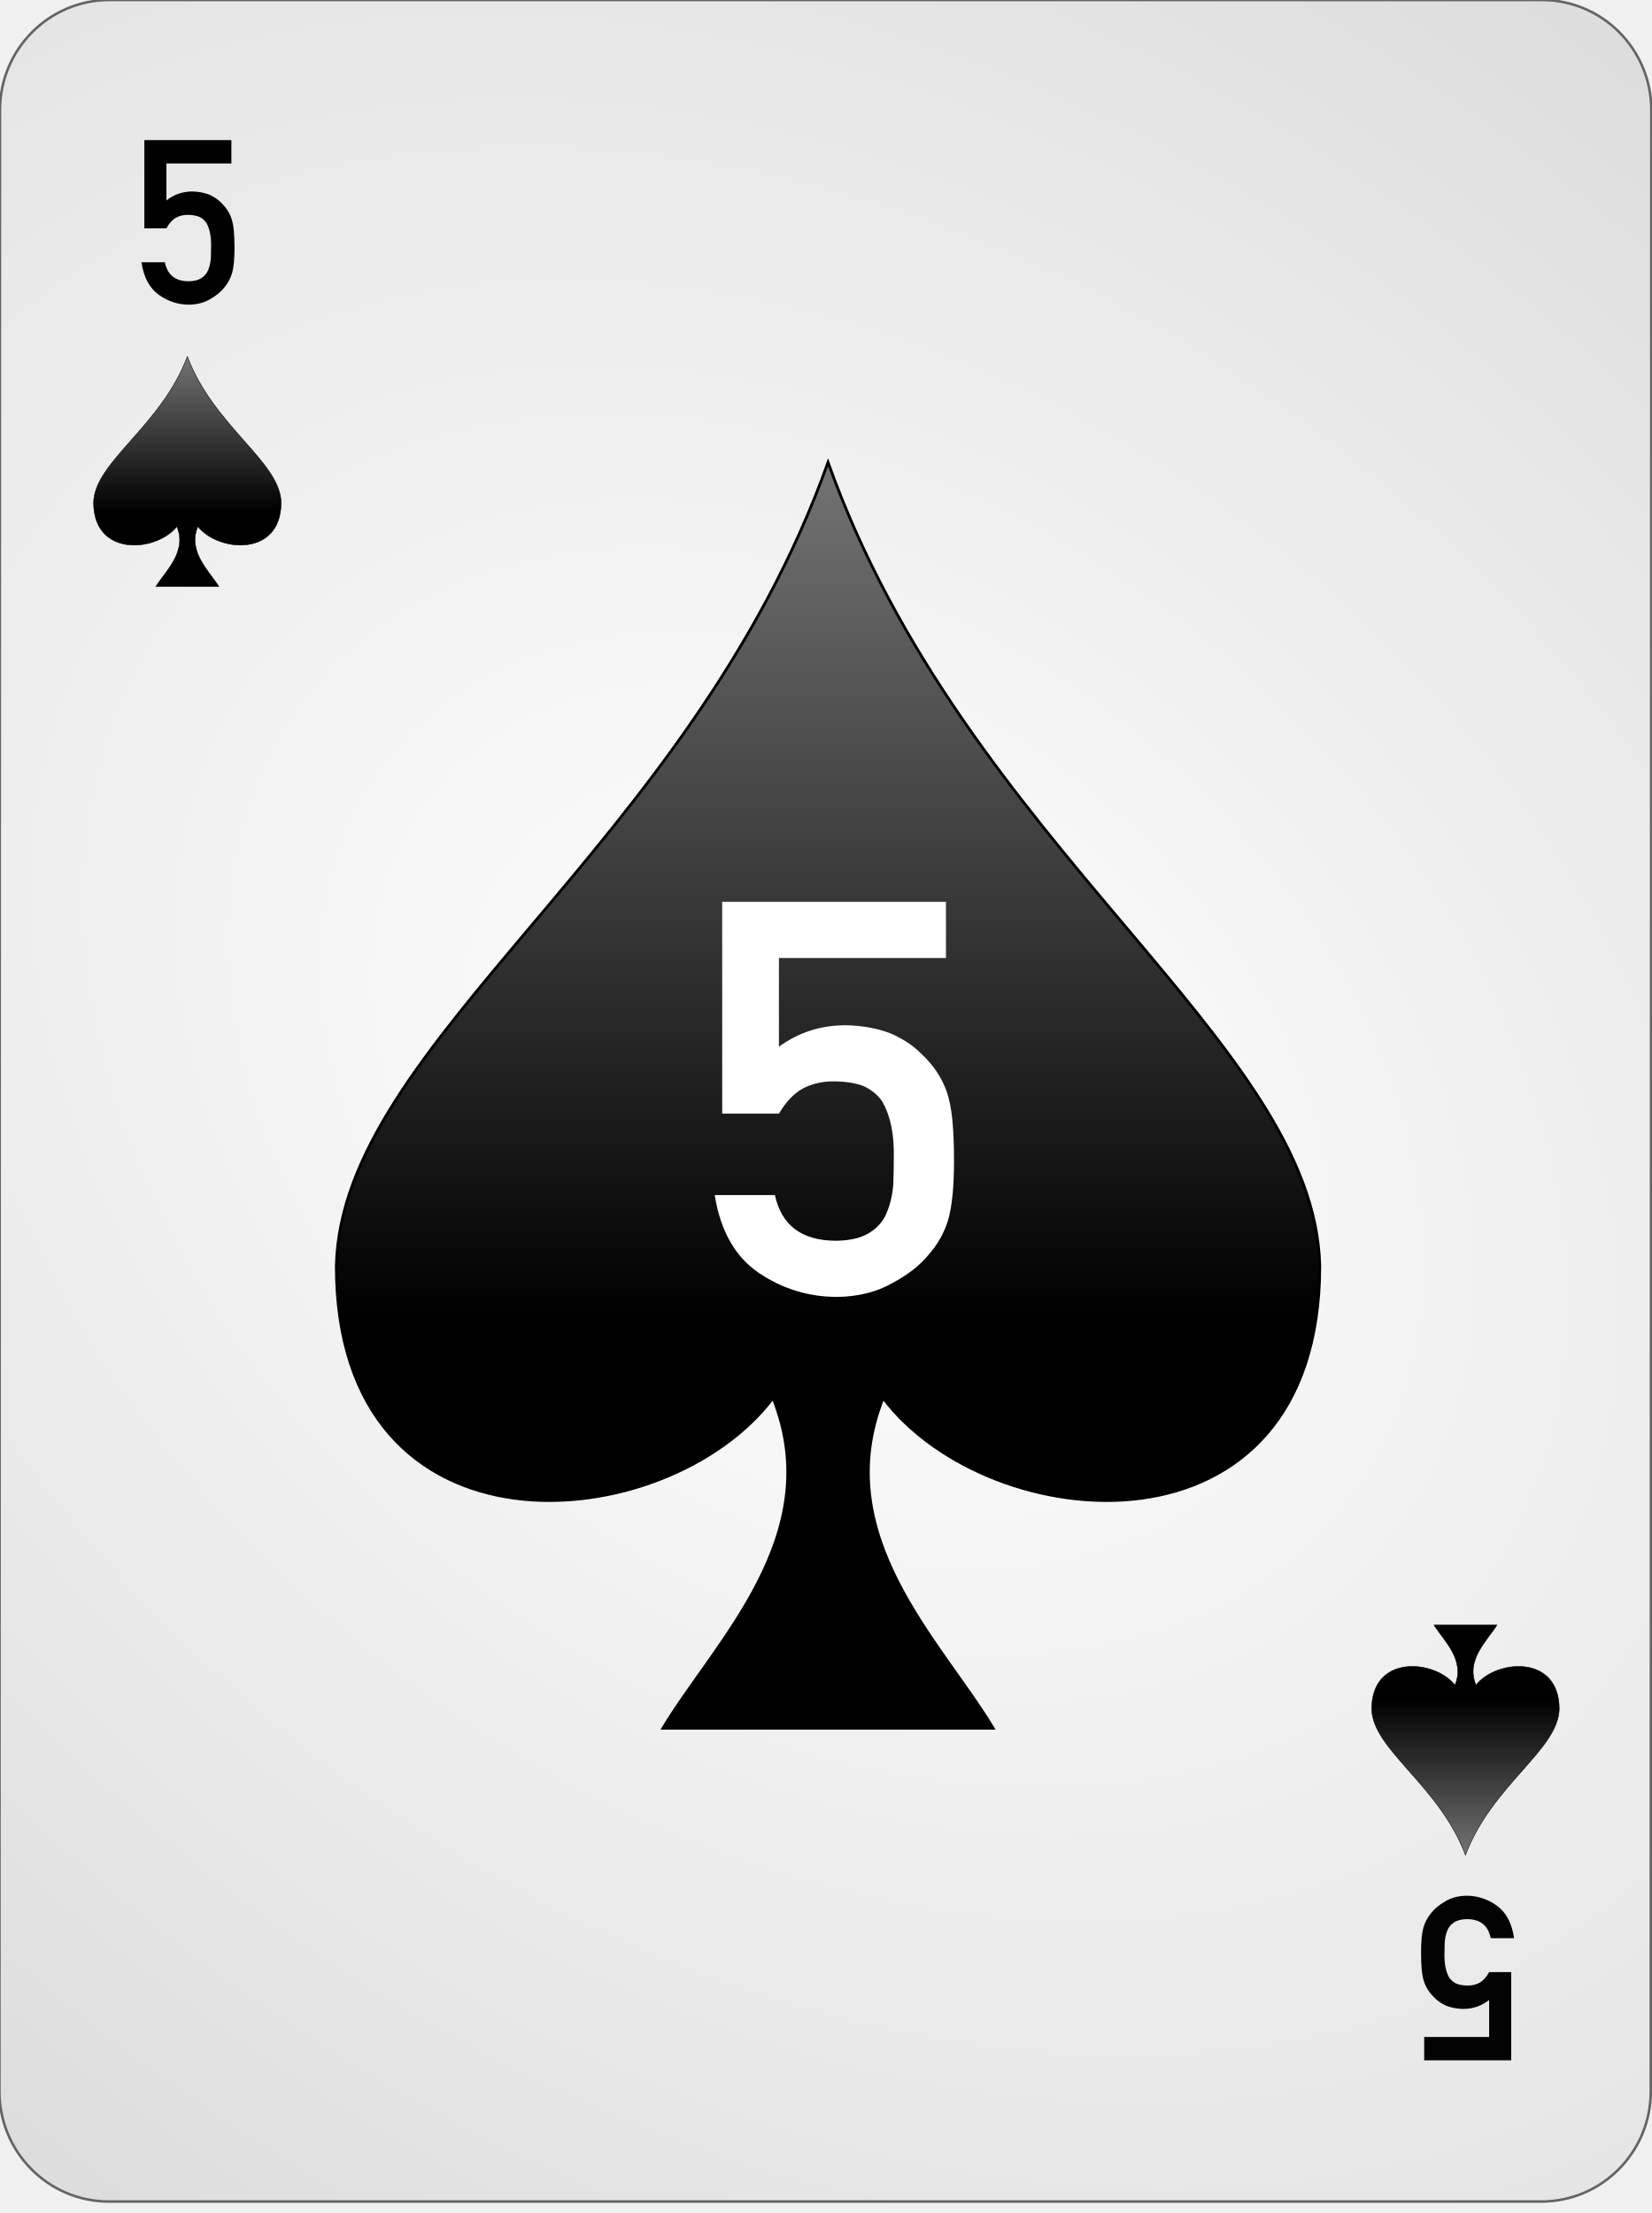
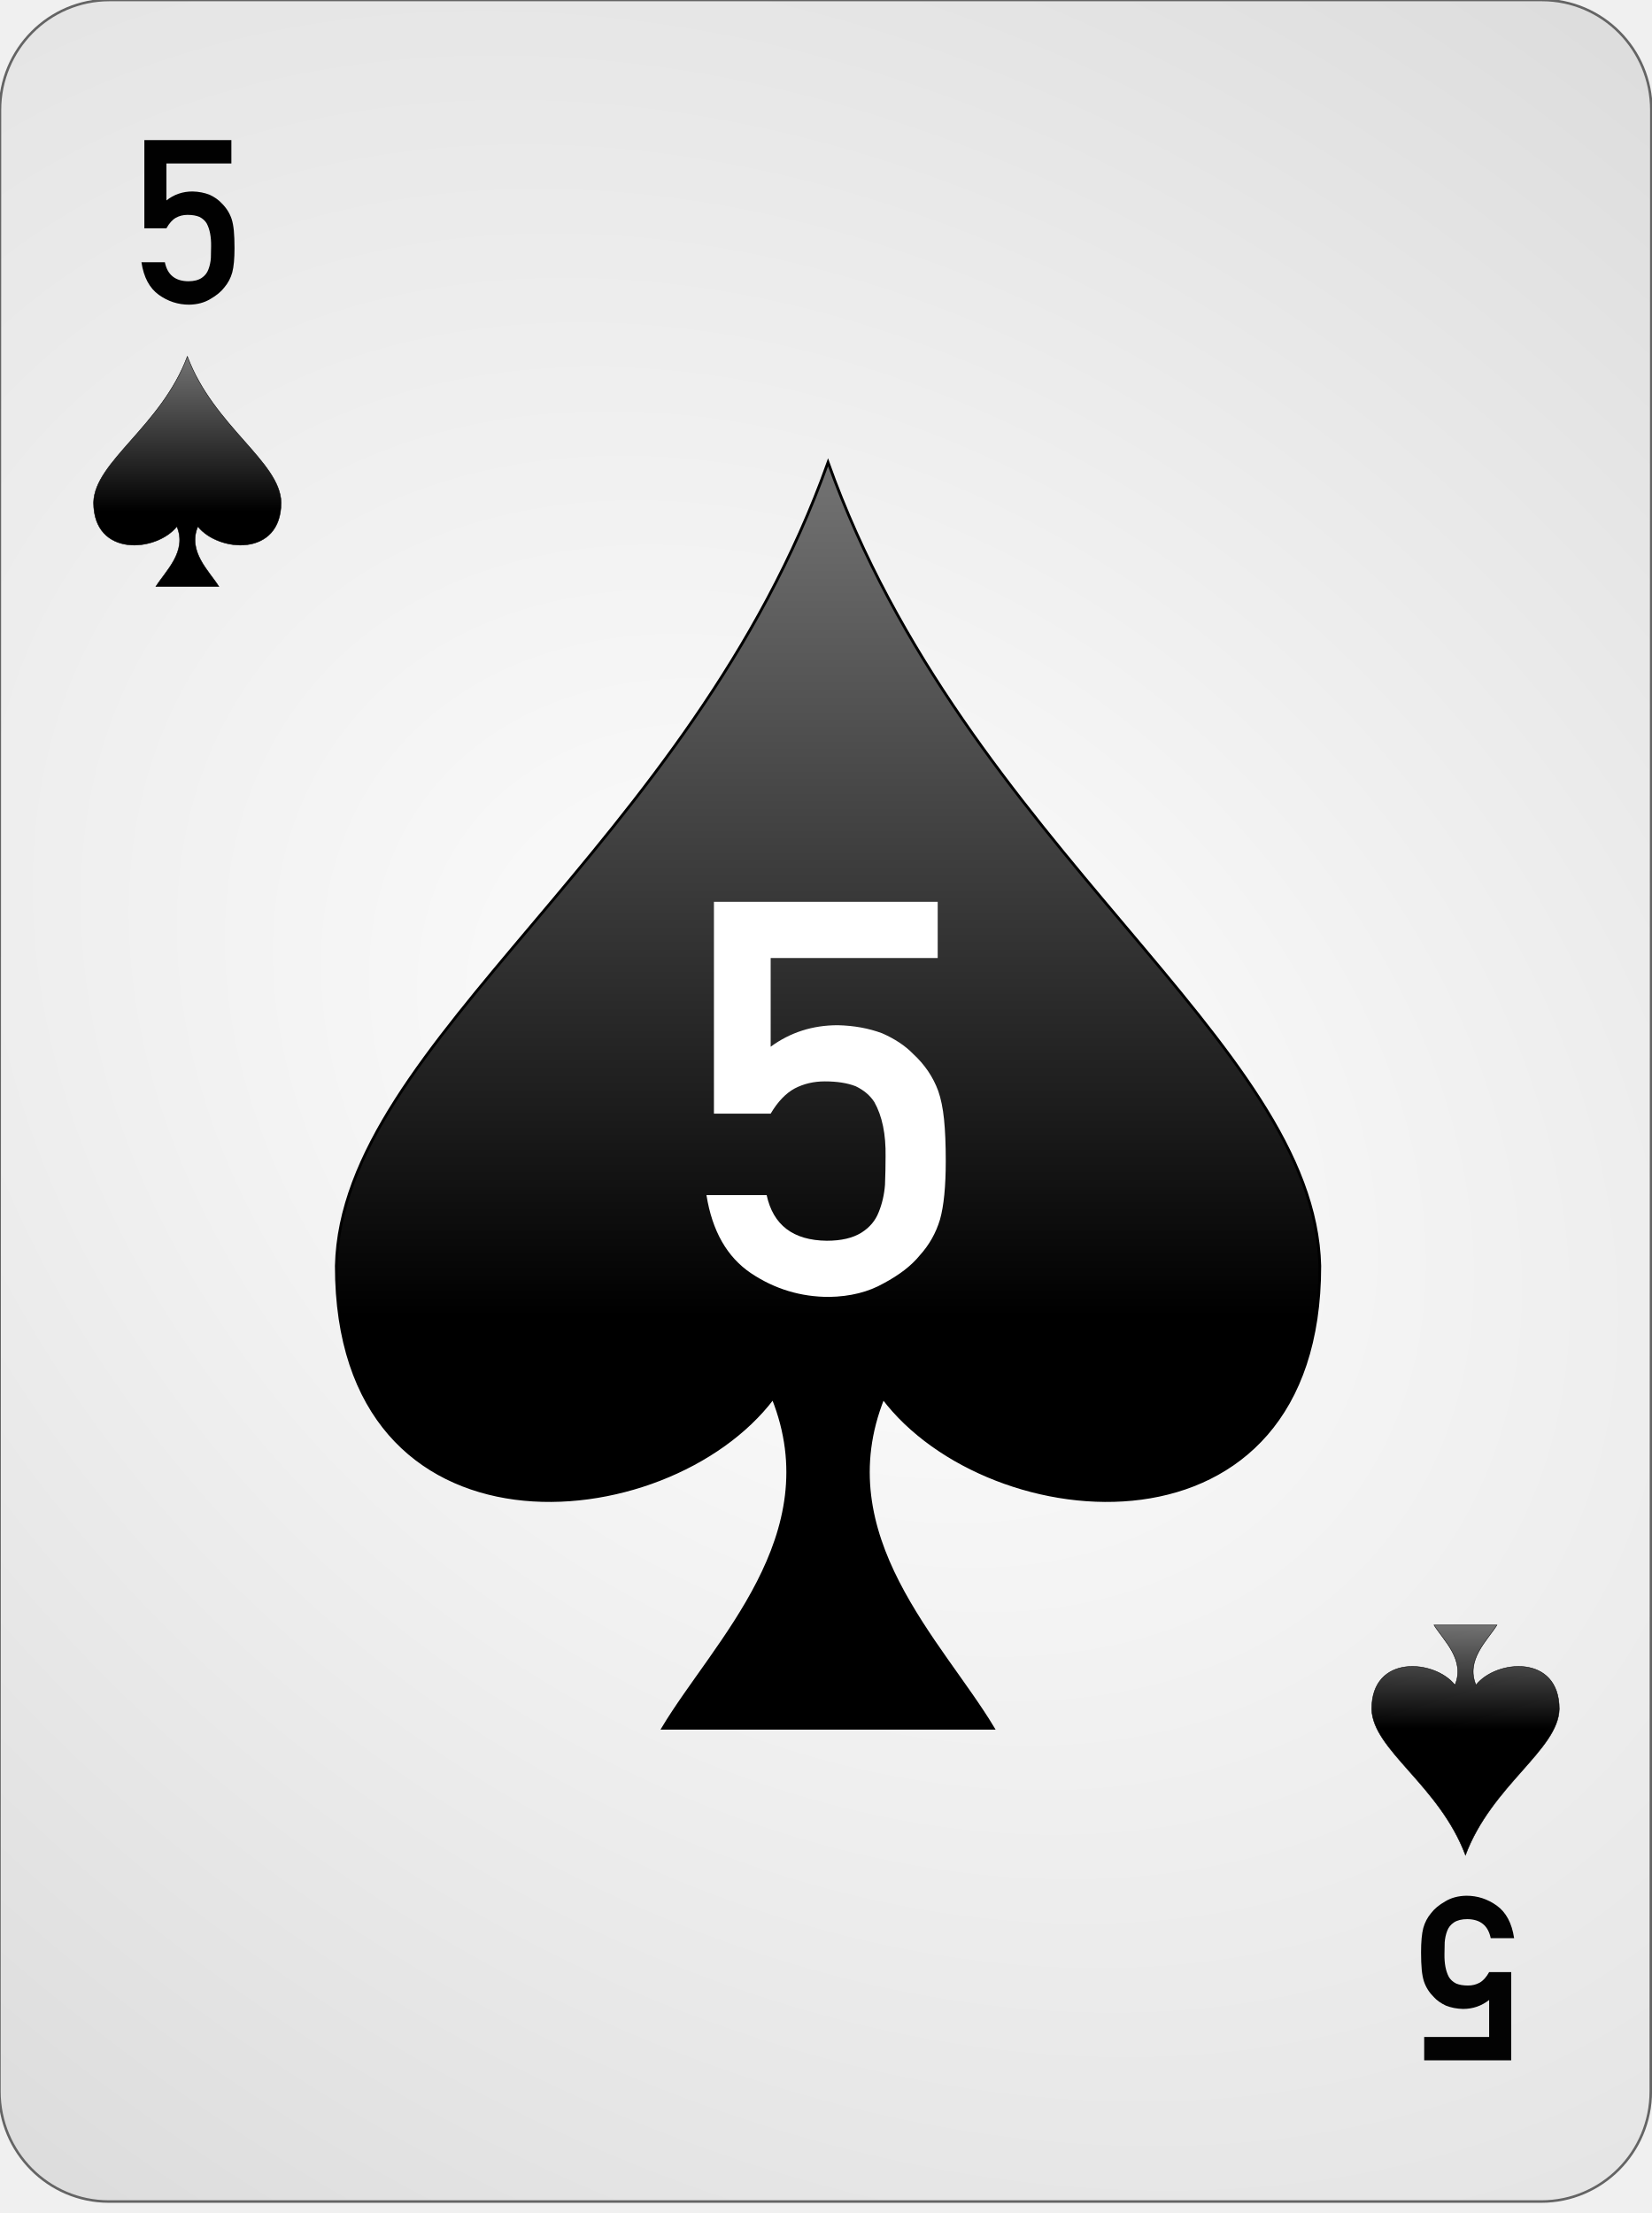
<svg xmlns="http://www.w3.org/2000/svg" width="100%" height="100%" viewBox="0 0 144 193" version="1.1" xml:space="preserve" style="fill-rule:evenodd;clip-rule:evenodd;">
  <path id="Card-background" d="M143.997,9.6c0.002,-5.298 -4.272,-9.6 -9.538,-9.6l-124.918,0c-5.266,0 -9.542,4.302 -9.544,9.6l-0.048,172.8c-0.001,5.298 4.273,9.6 9.539,9.6l124.917,0c5.266,0 9.543,-4.302 9.544,-9.6l0.048,-172.8Z" style="fill:url(#_Radial1);stroke:#646464;stroke-width:0.22px;" />
  <g id="Spades">
    <path id="path7857" d="M72.206,40.322c-12,33.6 -42.425,50.471 -42.879,70.08c0,26.4 28.813,23.808 38.079,11.52c4.8,12 -5.073,21.255 -9.6,28.8l28.8,0c-4.526,-7.545 -14.4,-16.8 -9.6,-28.8c9.267,12.288 38.08,14.88 38.08,-11.52c-0.454,-19.609 -30.88,-36.48 -42.88,-70.08Z" style="fill:url(#_Linear2);stroke:#000;stroke-width:0.24px;" />
    <path id="path7954" d="M16.338,31.082c-2.289,6.108 -8.091,9.175 -8.178,12.739c0,4.799 5.495,4.328 7.262,2.094c0.916,2.182 -0.967,3.864 -1.831,5.236l5.493,0c-0.863,-1.372 -2.746,-3.054 -1.831,-5.236c1.767,2.234 7.262,2.705 7.262,-2.094c-0.086,-3.564 -5.889,-6.631 -8.177,-12.739Z" style="fill:url(#_Linear3);stroke:#000;stroke-width:0.04px;" />
    <path id="path4963" d="M127.789,161.791c-2.288,-6.108 -8.091,-9.175 -8.177,-12.74c0,-4.799 5.495,-4.328 7.262,-2.094c0.915,-2.181 -0.968,-3.864 -1.831,-5.235l5.493,0c-0.864,1.371 -2.747,3.054 -1.831,5.235c1.767,-2.234 7.262,-2.705 7.262,2.094c-0.087,3.565 -5.889,6.632 -8.178,12.74l0,0Z" style="fill:url(#_Linear4);stroke:#000;stroke-width:0.04px;" />
  </g>
  <g id="Black-Text">
    <path d="M12.588,19.911l1.924,0c0.241,-0.436 0.515,-0.742 0.821,-0.918c0.306,-0.169 0.644,-0.254 1.015,-0.254c0.417,0 0.765,0.059 1.045,0.176c0.28,0.143 0.492,0.335 0.635,0.576c0.267,0.508 0.394,1.169 0.381,1.982c0,0.332 -0.007,0.674 -0.02,1.026c-0.026,0.358 -0.097,0.69 -0.215,0.996c-0.11,0.306 -0.306,0.553 -0.586,0.742c-0.293,0.195 -0.683,0.293 -1.171,0.293c-1.14,-0.013 -1.82,-0.566 -2.041,-1.66l-2.042,0c0.196,1.308 0.7,2.256 1.514,2.842c0.801,0.573 1.683,0.859 2.647,0.859c0.716,-0.013 1.334,-0.179 1.855,-0.498c0.534,-0.306 0.941,-0.645 1.221,-1.016c0.319,-0.377 0.547,-0.81 0.683,-1.298c0.131,-0.495 0.196,-1.205 0.196,-2.129c0,-0.599 -0.02,-1.104 -0.059,-1.514c-0.039,-0.404 -0.104,-0.745 -0.195,-1.025c-0.176,-0.515 -0.462,-0.967 -0.86,-1.358c-0.266,-0.293 -0.615,-0.54 -1.044,-0.742c-0.456,-0.182 -0.958,-0.28 -1.504,-0.293c-0.853,0 -1.612,0.26 -2.276,0.781l0,-3.222l5.664,0l0,-2.041l-7.588,0l0,7.695Z" style="fill:#010101;fill-rule:nonzero;" />
    <path d="M131.778,171.99l-1.924,0c-0.24,0.437 -0.514,0.743 -0.82,0.918c-0.306,0.17 -0.644,0.254 -1.015,0.254c-0.417,0 -0.765,-0.058 -1.045,-0.176c-0.28,-0.143 -0.492,-0.335 -0.635,-0.576c-0.267,-0.508 -0.394,-1.168 -0.381,-1.982c0,-0.332 0.007,-0.674 0.02,-1.026c0.026,-0.358 0.097,-0.69 0.214,-0.996c0.111,-0.306 0.306,-0.553 0.586,-0.742c0.293,-0.195 0.684,-0.293 1.172,-0.293c1.14,0.013 1.82,0.567 2.041,1.66l2.041,0c-0.195,-1.308 -0.7,-2.255 -1.513,-2.841c-0.801,-0.573 -1.683,-0.86 -2.647,-0.86c-0.716,0.013 -1.335,0.179 -1.855,0.498c-0.534,0.306 -0.941,0.645 -1.221,1.016c-0.319,0.377 -0.547,0.81 -0.684,1.299c-0.13,0.494 -0.195,1.204 -0.195,2.129c0,0.599 0.02,1.103 0.059,1.513c0.039,0.404 0.104,0.746 0.195,1.026c0.176,0.514 0.462,0.966 0.859,1.357c0.267,0.293 0.616,0.54 1.045,0.742c0.456,0.183 0.957,0.28 1.504,0.293c0.853,0 1.611,-0.26 2.275,-0.781l0,3.223l-5.664,0l0,2.041l7.588,0l0,-7.696Z" style="fill:#030303;fill-rule:nonzero;" />
  </g>
-   <g id="Center-Text" transform="matrix(0.233905,0,0,0.218311,72.7568,112.825)">
+   <g id="Center-Text" transform="matrix(0.233905,0,0,0.218311,72.0368,112.825)">
    <path d="M-41.816,-71.93l21.15,0c2.648,-4.795 5.654,-8.159 9.018,-10.092c3.364,-1.861 7.085,-2.791 11.165,-2.791c4.581,0 8.41,0.644 11.487,1.932c3.078,1.575 5.404,3.686 6.979,6.335c2.934,5.582 4.33,12.847 4.186,21.793c0,3.65 -0.071,7.408 -0.214,11.273c-0.287,3.936 -1.074,7.587 -2.362,10.95c-1.217,3.364 -3.364,6.084 -6.442,8.16c-3.22,2.147 -7.515,3.22 -12.883,3.22c-12.525,-0.143 -20.004,-6.226 -22.437,-18.25l-22.438,0c2.147,14.386 7.694,24.799 16.64,31.241c8.804,6.298 18.502,9.447 29.094,9.447c7.873,-0.143 14.673,-1.968 20.398,-5.475c5.869,-3.364 10.343,-7.086 13.42,-11.165c3.507,-4.151 6.012,-8.911 7.515,-14.279c1.432,-5.439 2.147,-13.241 2.147,-23.404c0,-6.585 -0.214,-12.131 -0.644,-16.641c-0.429,-4.437 -1.145,-8.195 -2.147,-11.272c-1.932,-5.654 -5.082,-10.629 -9.447,-14.923c-2.935,-3.221 -6.764,-5.94 -11.488,-8.159c-5.01,-2.004 -10.521,-3.078 -16.533,-3.221c-9.376,0 -17.714,2.863 -25.014,8.589l0,-35.428l62.267,0l0,-22.438l-83.417,0l0,84.598Z" style="fill:none;" />
    <path d="M-41.816,-71.93l21.15,0c2.648,-4.795 5.654,-8.159 9.018,-10.092c3.364,-1.861 7.085,-2.791 11.165,-2.791c4.581,0 8.41,0.644 11.487,1.932c3.078,1.575 5.404,3.686 6.979,6.335c2.934,5.582 4.33,12.847 4.186,21.793c0,3.65 -0.071,7.408 -0.214,11.273c-0.287,3.936 -1.074,7.587 -2.362,10.95c-1.217,3.364 -3.364,6.084 -6.442,8.16c-3.22,2.147 -7.515,3.22 -12.883,3.22c-12.525,-0.143 -20.004,-6.226 -22.437,-18.25l-22.438,0c2.147,14.386 7.694,24.799 16.64,31.241c8.804,6.298 18.502,9.447 29.094,9.447c7.873,-0.143 14.673,-1.968 20.398,-5.475c5.869,-3.364 10.343,-7.086 13.42,-11.165c3.507,-4.151 6.012,-8.911 7.515,-14.279c1.432,-5.439 2.147,-13.241 2.147,-23.404c0,-6.585 -0.214,-12.131 -0.644,-16.641c-0.429,-4.437 -1.145,-8.195 -2.147,-11.272c-1.932,-5.654 -5.082,-10.629 -9.447,-14.923c-2.935,-3.221 -6.764,-5.94 -11.488,-8.159c-5.01,-2.004 -10.521,-3.078 -16.533,-3.221c-9.376,0 -17.714,2.863 -25.014,8.589l0,-35.428l62.267,0l0,-22.438l-83.417,0l0,84.598Z" style="fill:#fff;fill-rule:nonzero;" />
  </g>
  <defs>
    <radialGradient id="_Radial1" cx="0" cy="0" r="1" gradientUnits="userSpaceOnUse" gradientTransform="matrix(126.864,97.3356,-71.3658,95.5156,71.9734,96)">
      <stop offset="0%" style="stop-color:#fff;stop-opacity:1" />
      <stop offset="100%" style="stop-color:#dcdcdc;stop-opacity:1" />
    </radialGradient>
    <linearGradient id="_Linear2" x1="0" y1="0" x2="1" y2="0" gradientUnits="userSpaceOnUse" gradientTransform="matrix(4.55569e-15,74.4,-74.4,4.55569e-15,72.2064,40.4417)">
      <stop offset="0%" style="stop-color:#737373;stop-opacity:1" />
      <stop offset="100%" style="stop-color:#000;stop-opacity:1" />
    </linearGradient>
    <linearGradient id="_Linear3" x1="0" y1="0" x2="1" y2="0" gradientUnits="userSpaceOnUse" gradientTransform="matrix(8.28143e-16,13.5246,-13.5246,8.28143e-16,16.3377,31.1036)">
      <stop offset="0%" style="stop-color:#737373;stop-opacity:1" />
      <stop offset="100%" style="stop-color:#000;stop-opacity:1" />
    </linearGradient>
-     <linearGradient id="_Linear4" x1="0" y1="0" x2="1" y2="0" gradientUnits="userSpaceOnUse" gradientTransform="matrix(8.28143e-16,-13.5246,-13.5246,-8.28143e-16,127.789,161.769)">
+     <linearGradient id="_Linear4" x1="0" y1="0" x2="1" y2="0" gradientUnits="userSpaceOnUse" gradientTransform="matrix(-0.0780731,9.14317,-9.14317,-0.0780731,127.93,141.645)">
      <stop offset="0%" style="stop-color:#737373;stop-opacity:1" />
      <stop offset="100%" style="stop-color:#000;stop-opacity:1" />
    </linearGradient>
  </defs>
</svg>
